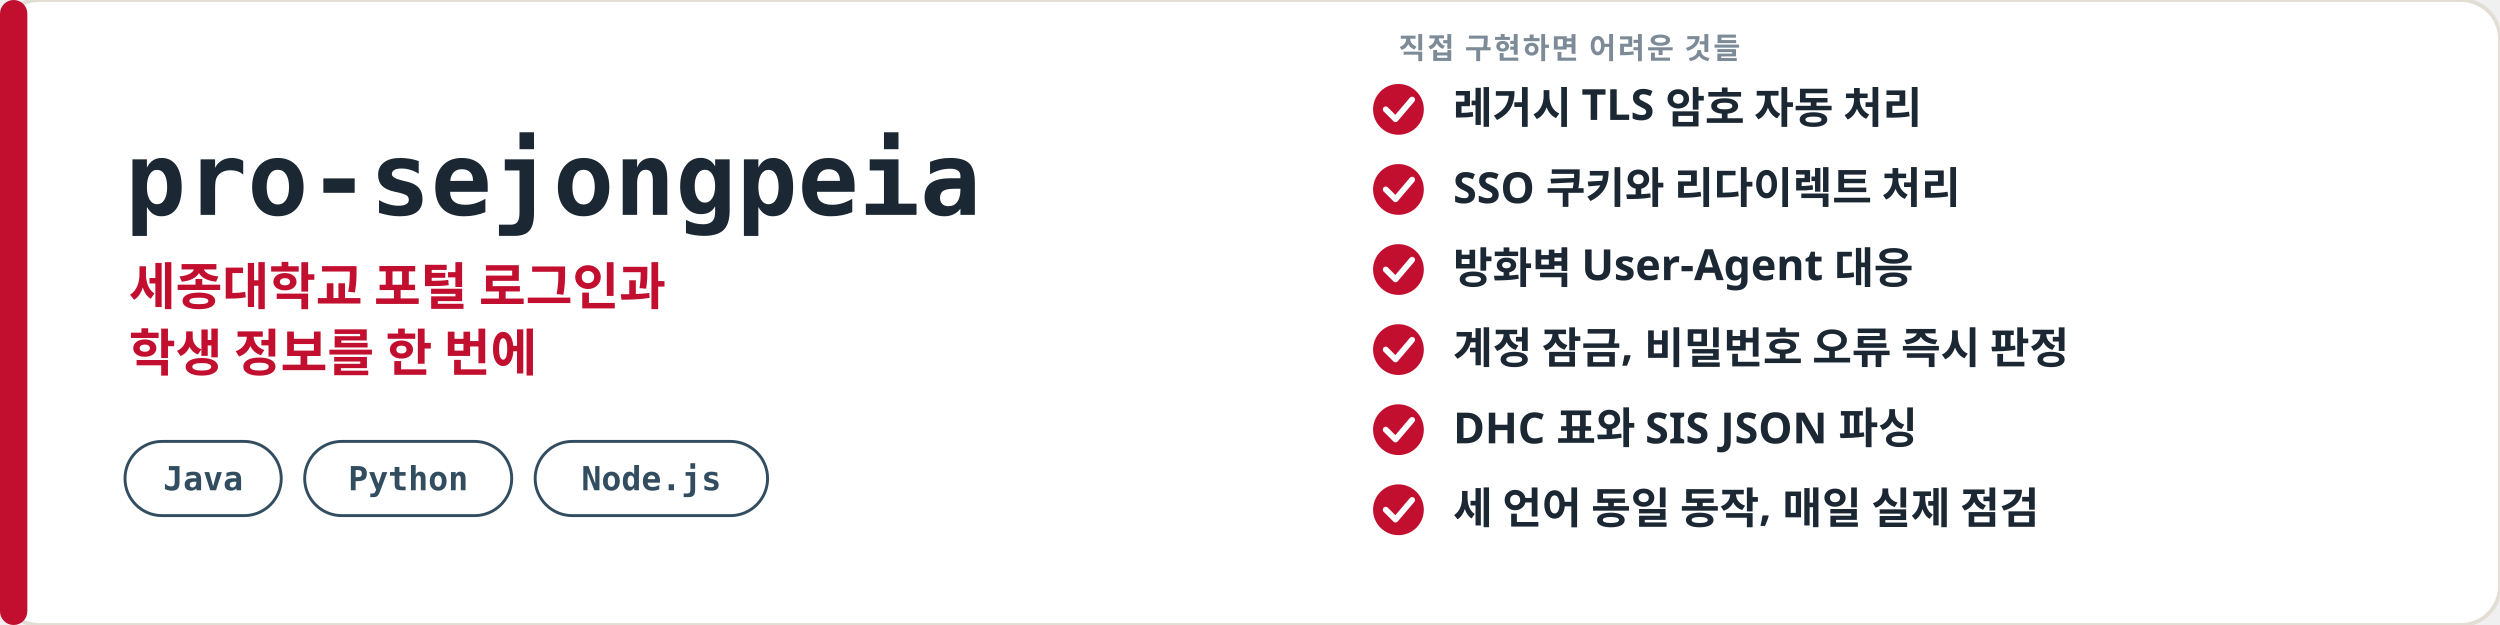
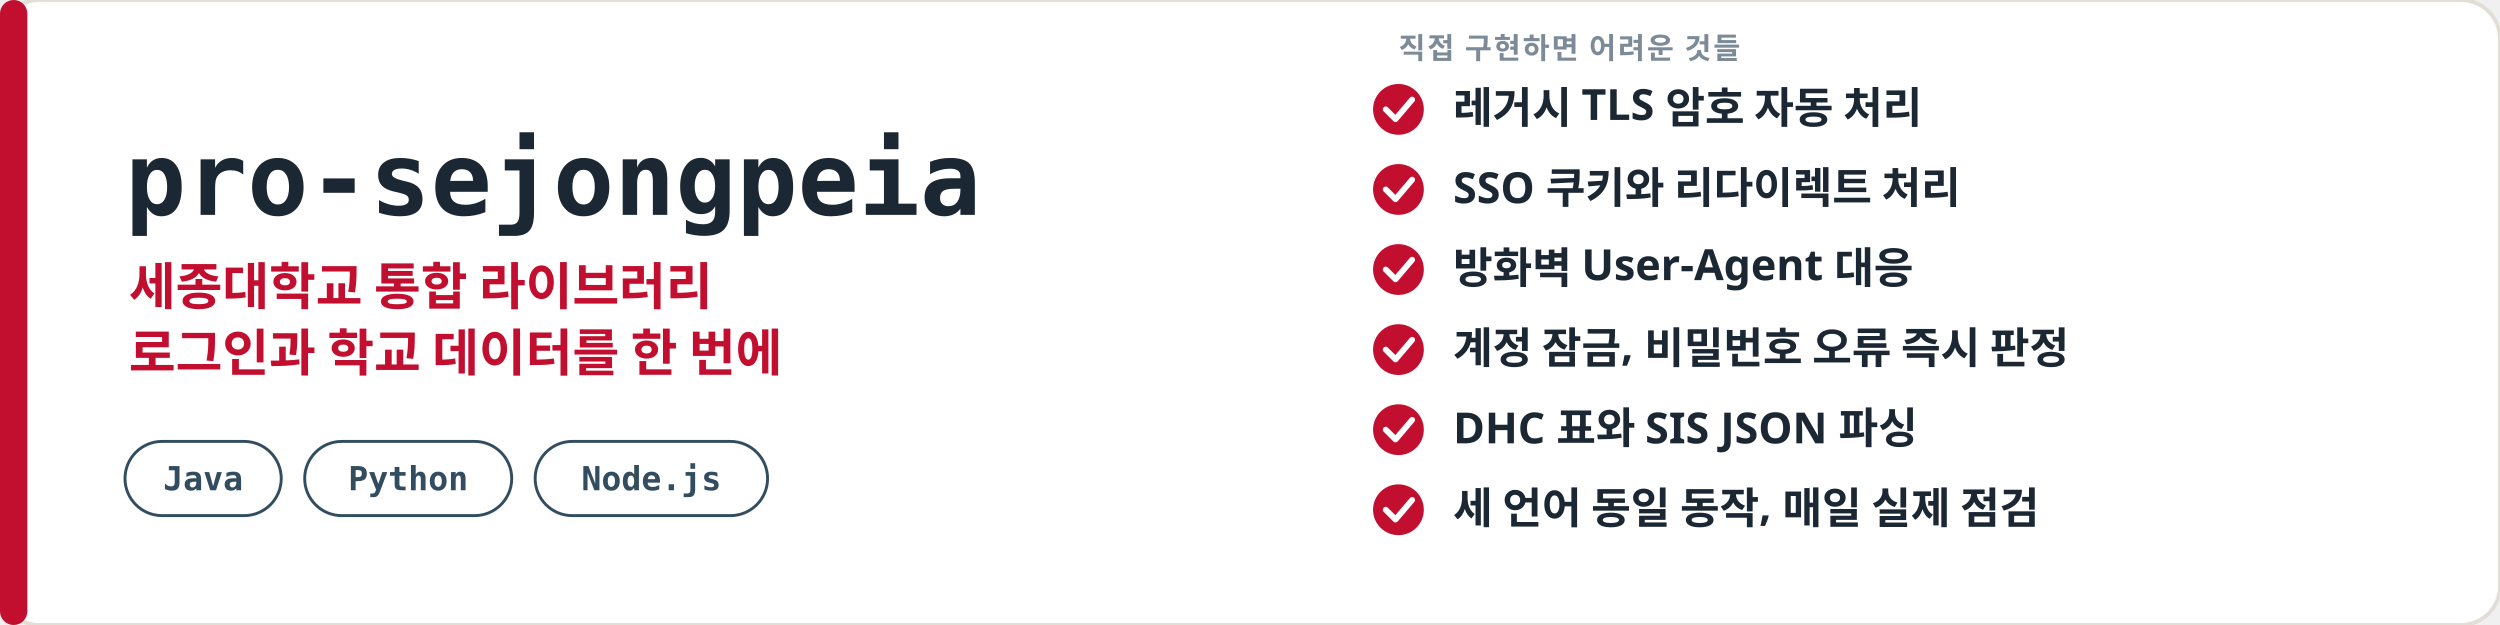
<svg xmlns="http://www.w3.org/2000/svg" width="1280" height="320" viewBox="0 0 1280 320" role="img" aria-label="pro-sejongpeia">
  <defs />
  <rect width="1280" height="320" rx="20" fill="#fff" stroke="#E3DED5" stroke-width="2" />
  <rect x="0" y="0" width="14" height="320" rx="7" fill="#C20F2F" />
  <text x="64" y="110" font-family="ui-monospace,'SF Mono',Menlo,Consolas,monospace" font-size="52" font-weight="800" fill="#1B2733">pro-sejongpeia</text>
-   <text x="66" y="156" font-family="'Apple SD Gothic Neo','Noto Sans KR','Malgun Gothic','Segoe UI',system-ui,sans-serif" font-size="26" font-weight="700" fill="#C20F2F">세종대학교 포털 로그인과</text>
-   <text x="66" y="190" font-family="'Apple SD Gothic Neo','Noto Sans KR','Malgun Gothic','Segoe UI',system-ui,sans-serif" font-size="26" font-weight="700" fill="#C20F2F">학생 정보를 한 번에</text>
+   <text x="66" y="156" font-family="'Apple SD Gothic Neo','Noto Sans KR','Malgun Gothic','Segoe UI',system-ui,sans-serif" font-size="26" font-weight="700" fill="#C20F2F">세종대학교 통합 라이브러리</text>
+   <text x="66" y="190" font-family="'Apple SD Gothic Neo','Noto Sans KR','Malgun Gothic','Segoe UI',system-ui,sans-serif" font-size="26" font-weight="700" fill="#C20F2F">로그인과 학교 데이터를 한 번에</text>
  <rect x="64" y="226" width="80" height="38" rx="19" fill="none" stroke="#324D60" stroke-width="1.5" />
  <text x="104.0" y="251" font-family="ui-monospace,'SF Mono',Menlo,Consolas,monospace" font-size="17" font-weight="700" fill="#324D60" text-anchor="middle">Java</text>
  <rect x="156" y="226" width="106" height="38" rx="19" fill="none" stroke="#324D60" stroke-width="1.5" />
  <text x="209.0" y="251" font-family="ui-monospace,'SF Mono',Menlo,Consolas,monospace" font-size="17" font-weight="700" fill="#324D60" text-anchor="middle">Python</text>
  <rect x="274" y="226" width="119" height="38" rx="19" fill="none" stroke="#324D60" stroke-width="1.5" />
  <text x="333.5" y="251" font-family="ui-monospace,'SF Mono',Menlo,Consolas,monospace" font-size="17" font-weight="700" fill="#324D60" text-anchor="middle">Node.js</text>
  <text x="716" y="30" font-family="'Apple SD Gothic Neo','Noto Sans KR','Malgun Gothic','Segoe UI',system-ui,sans-serif" font-size="15" font-weight="700" fill="#7C8B97" letter-spacing="1">직접 구현하면 어려운 것들</text>
  <circle cx="716" cy="56" r="13" fill="#C20F2F" />
  <path d="M709.5 56 L714.5 61 L723 51" fill="none" stroke="#fff" stroke-width="3" stroke-linecap="round" stroke-linejoin="round" />
  <text x="744" y="63" font-family="'Apple SD Gothic Neo','Noto Sans KR','Malgun Gothic','Segoe UI',system-ui,sans-serif" font-size="22" font-weight="600" fill="#1B2733">레거시 TLS 암호 자동 처리</text>
  <circle cx="716" cy="97" r="13" fill="#C20F2F" />
  <path d="M709.5 97 L714.5 102 L723 92" fill="none" stroke="#fff" stroke-width="3" stroke-linecap="round" stroke-linejoin="round" />
  <text x="744" y="104" font-family="'Apple SD Gothic Neo','Noto Sans KR','Malgun Gothic','Segoe UI',system-ui,sans-serif" font-size="22" font-weight="600" fill="#1B2733">SSO 쿠키와 리다이렉트 처리</text>
  <circle cx="716" cy="138" r="13" fill="#C20F2F" />
  <path d="M709.5 138 L714.5 143 L723 133" fill="none" stroke="#fff" stroke-width="3" stroke-linecap="round" stroke-linejoin="round" />
  <text x="744" y="145" font-family="'Apple SD Gothic Neo','Noto Sans KR','Malgun Gothic','Segoe UI',system-ui,sans-serif" font-size="22" font-weight="600" fill="#1B2733">방화벽 User-Agent 대응</text>
  <circle cx="716" cy="179" r="13" fill="#C20F2F" />
  <path d="M709.5 179 L714.5 184 L723 174" fill="none" stroke="#fff" stroke-width="3" stroke-linecap="round" stroke-linejoin="round" />
  <text x="744" y="186" font-family="'Apple SD Gothic Neo','Noto Sans KR','Malgun Gothic','Segoe UI',system-ui,sans-serif" font-size="22" font-weight="600" fill="#1B2733">계정 잠금, 비밀번호 오류 즉시 판정</text>
  <circle cx="716" cy="220" r="13" fill="#C20F2F" />
  <path d="M709.5 220 L714.5 225 L723 215" fill="none" stroke="#fff" stroke-width="3" stroke-linecap="round" stroke-linejoin="round" />
  <text x="744" y="227" font-family="'Apple SD Gothic Neo','Noto Sans KR','Malgun Gothic','Segoe UI',system-ui,sans-serif" font-size="22" font-weight="600" fill="#1B2733">DHC 표와 SIS JSON 파싱</text>
  <circle cx="716" cy="261" r="13" fill="#C20F2F" />
  <path d="M709.5 261 L714.5 266 L723 256" fill="none" stroke="#fff" stroke-width="3" stroke-linecap="round" stroke-linejoin="round" />
  <text x="744" y="268" font-family="'Apple SD Gothic Neo','Noto Sans KR','Malgun Gothic','Segoe UI',system-ui,sans-serif" font-size="22" font-weight="600" fill="#1B2733">세 언어 동일 동작, 매일 실제 점검</text>
</svg>
